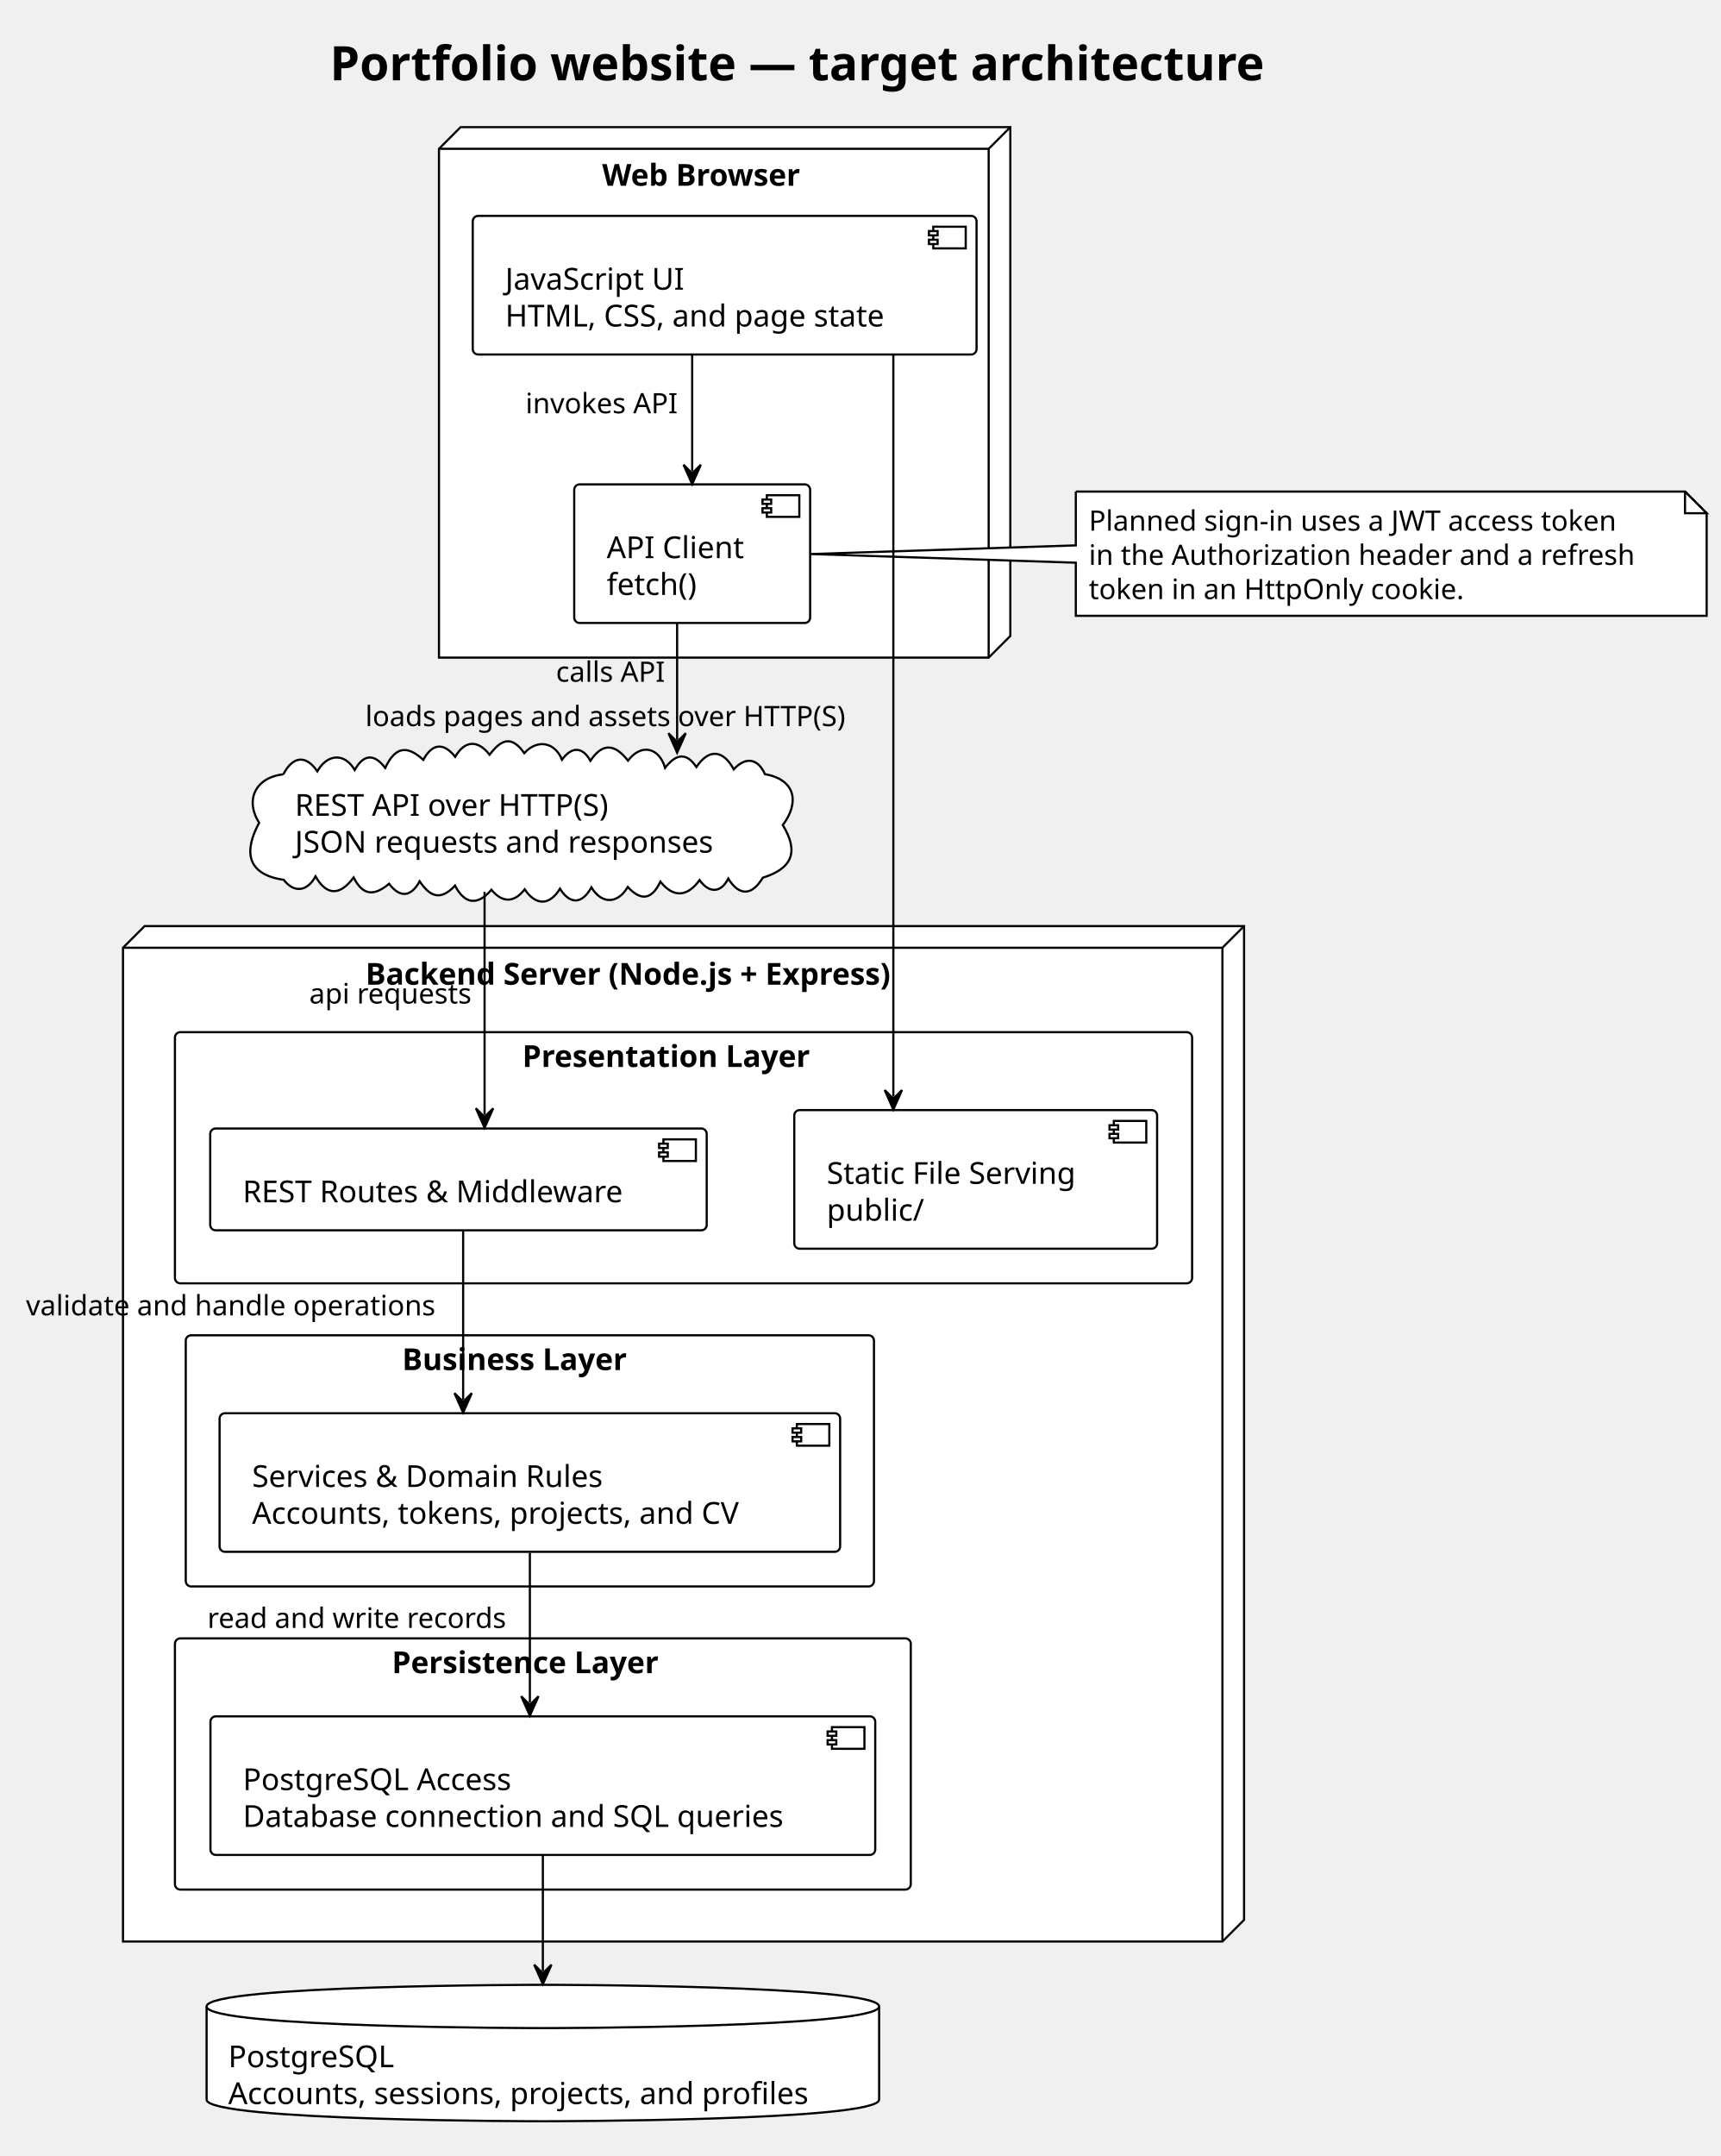
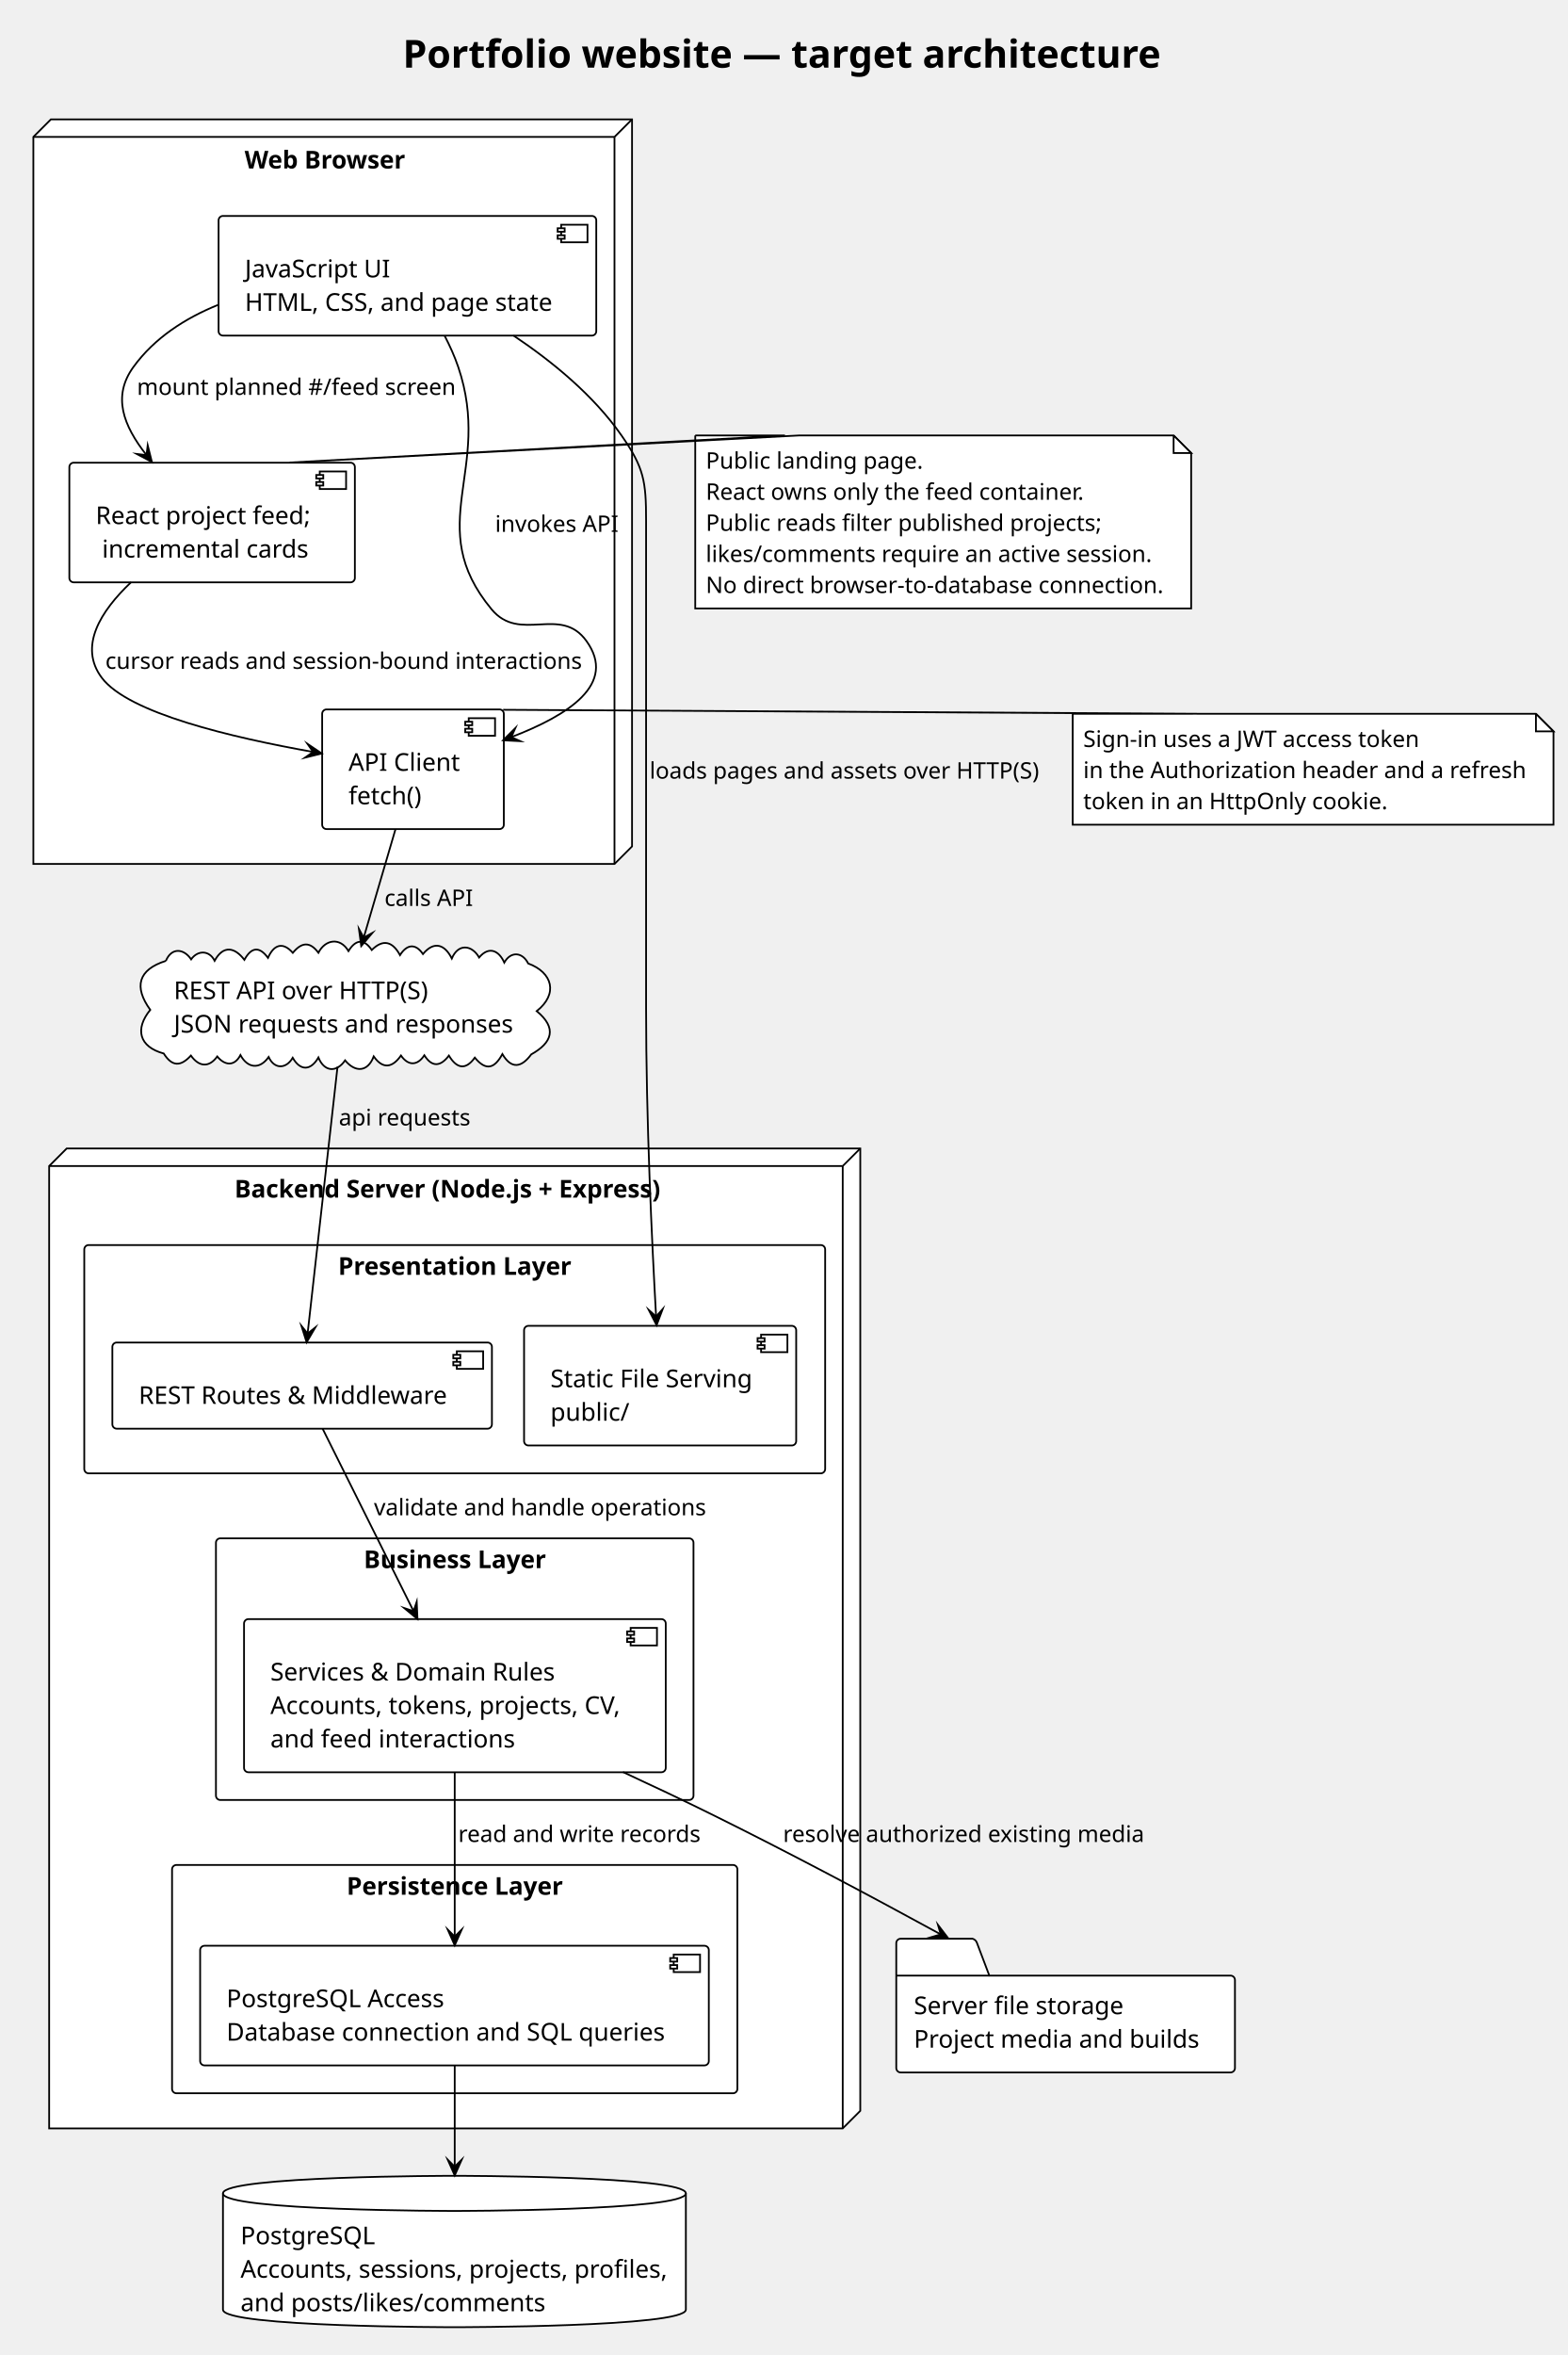
- <svg xmlns="http://www.w3.org/2000/svg" contentStyleType="text/css" data-diagram-type="DESCRIPTION" height="996px" preserveAspectRatio="none" style="width:795px;height:996px;background:#FFFFFF;" version="1.1" viewBox="0 0 795 996" width="795px" zoomAndPan="magnify">
+ <svg xmlns="http://www.w3.org/2000/svg" version="1.1" data-diagram-type="DESCRIPTION" style="width:893px;height:1341px;background:#FFFFFF;" width="893px" height="1341px" viewBox="0 0 893 1341" zoomAndPan="magnify" preserveAspectRatio="none" contentStyleType="text/css">
  <defs />
-   <g>
+   <g font-family="sans-serif" lengthAdjust="spacing">
    <g class="title" data-source-line="2">
-       <text fill="#000000" font-family="Verdana" font-size="22" font-weight="bold" lengthAdjust="spacing" textLength="481.798" x="152.389" y="37.118">Portfolio website — target architecture</text>
+       <text x="229.382" y="38.518" fill="#000" font-size="22" textLength="432.235" font-weight="700" font-family="Verdana">Portfolio website — target architecture</text>
    </g>
-     <g class="cluster" data-entity="Web Browser" data-source-line="8" data-uid="ent0002" id="cluster_Web Browser">
-       <polygon fill="#FFFFFF" points="202.83,68.737,212.83,58.737,466.83,58.737,466.83,293.797,456.83,303.797,202.83,303.797,202.83,68.737" style="stroke:#000000;stroke-width:1;" />
-       <line style="stroke:#000000;stroke-width:1;" x1="456.83" x2="466.83" y1="68.737" y2="58.737" />
-       <line style="stroke:#000000;stroke-width:1;" x1="202.83" x2="456.83" y1="68.737" y2="68.737" />
-       <line style="stroke:#000000;stroke-width:1;" x1="456.83" x2="456.83" y1="68.737" y2="303.797" />
-       <text fill="#000000" font-family="Verdana" font-size="14" font-weight="bold" lengthAdjust="spacing" textLength="105.178" x="278.241" y="85.812">Web Browser</text>
+     <g class="cluster" data-qualified-name="Web Browser" id="ent0001" data-source-line="8">
+       <polygon points="19,77.964,29,67.964,360,67.964,360,481.964,350,491.964,19,491.964,19,77.964" fill="#FFF" style="stroke:#000;stroke-width:1;stroke-linejoin:miter;stroke-miterlimit:10;" />
+       <line x1="350" y1="77.964" x2="360" y2="67.964" style="stroke:#000;stroke-width:1;" />
+       <line x1="19" y1="77.964" x2="350" y2="77.964" style="stroke:#000;stroke-width:1;" />
+       <line x1="350" y1="77.964" x2="350" y2="491.964" style="stroke:#000;stroke-width:1;" />
+       <text x="139.335" y="95.93" fill="#000" font-size="14" textLength="92.33" font-weight="700" font-family="Verdana">Web Browser</text>
    </g>
-     <g class="cluster" data-entity="Backend Server .Node.js . Express." data-source-line="15" data-uid="ent0006" id="cluster_Backend Server .Node.js . Express.">
-       <polygon fill="#FFFFFF" points="56.83,437.827,66.83,427.827,574.83,427.827,574.83,886.917,564.83,896.917,56.83,896.917,56.83,437.827" style="stroke:#000000;stroke-width:1;" />
-       <line style="stroke:#000000;stroke-width:1;" x1="564.83" x2="574.83" y1="437.827" y2="427.827" />
-       <line style="stroke:#000000;stroke-width:1;" x1="56.83" x2="564.83" y1="437.827" y2="437.827" />
-       <line style="stroke:#000000;stroke-width:1;" x1="564.83" x2="564.83" y1="437.827" y2="896.917" />
-       <text fill="#000000" font-family="Verdana" font-size="14" font-weight="bold" lengthAdjust="spacing" textLength="285.899" x="168.88" y="454.902">Backend Server (Node.js + Express)</text>
+     <g class="cluster" data-qualified-name="Backend Server .Node.js . Express." id="ent0006" data-source-line="16">
+       <polygon points="28,663.964,38,653.964,490,653.964,490,1201.964,480,1211.964,28,1211.964,28,663.964" fill="#FFF" style="stroke:#000;stroke-width:1;stroke-linejoin:miter;stroke-miterlimit:10;" />
+       <line x1="480" y1="663.964" x2="490" y2="653.964" style="stroke:#000;stroke-width:1;" />
+       <line x1="28" y1="663.964" x2="480" y2="663.964" style="stroke:#000;stroke-width:1;" />
+       <line x1="480" y1="663.964" x2="480" y2="1211.964" style="stroke:#000;stroke-width:1;" />
+       <text x="133.585" y="681.93" fill="#000" font-size="14" textLength="242.829" font-weight="700" font-family="Verdana">Backend Server (Node.js + Express)</text>
    </g>
-     <g class="cluster" data-entity="Presentation Layer" data-source-line="16" data-uid="ent0007" id="cluster_Presentation Layer">
-       <rect fill="#FFFFFF" height="116.03" rx="2.5" ry="2.5" style="stroke:#000000;stroke-width:1;" width="470" x="80.83" y="476.827" />
-       <text fill="#000000" font-family="Verdana" font-size="14" font-weight="bold" lengthAdjust="spacing" textLength="148.996" x="241.332" y="492.902">Presentation Layer</text>
+     <g class="cluster" data-qualified-name="Backend Server .Node.js . Express..Presentation Layer" id="ent0007" data-source-line="17">
+       <rect x="48" y="708.964" width="422" height="130" fill="#FFF" style="stroke:#000;stroke-width:1;" rx="2.5" ry="2.5" />
+       <text x="192.584" y="725.93" fill="#000" font-size="14" textLength="132.832" font-weight="700" font-family="Verdana">Presentation Layer</text>
    </g>
-     <g class="cluster" data-entity="Business Layer" data-source-line="21" data-uid="ent0010" id="cluster_Business Layer">
-       <rect fill="#FFFFFF" height="116.03" rx="2.5" ry="2.5" style="stroke:#000000;stroke-width:1;" width="318" x="85.83" y="616.857" />
-       <text fill="#000000" font-family="Verdana" font-size="14" font-weight="bold" lengthAdjust="spacing" textLength="118.036" x="185.812" y="632.933">Business Layer</text>
+     <g class="cluster" data-qualified-name="Backend Server .Node.js . Express..Business Layer" id="ent0010" data-source-line="22">
+       <rect x="123" y="875.964" width="272" height="149" fill="#FFF" style="stroke:#000;stroke-width:1;" rx="2.5" ry="2.5" />
+       <text x="207.2" y="892.93" fill="#000" font-size="14" textLength="103.6" font-weight="700" font-family="Verdana">Business Layer</text>
    </g>
-     <g class="cluster" data-entity="Persistence Layer" data-source-line="25" data-uid="ent0012" id="cluster_Persistence Layer">
-       <rect fill="#FFFFFF" height="116.03" rx="2.5" ry="2.5" style="stroke:#000000;stroke-width:1;" width="340" x="80.83" y="756.887" />
-       <text fill="#000000" font-family="Verdana" font-size="14" font-weight="bold" lengthAdjust="spacing" textLength="139.522" x="181.069" y="772.962">Persistence Layer</text>
+     <g class="cluster" data-qualified-name="Backend Server .Node.js . Express..Persistence Layer" id="ent0012" data-source-line="26">
+       <rect x="98" y="1061.964" width="322" height="130" fill="#FFF" style="stroke:#000;stroke-width:1;" rx="2.5" ry="2.5" />
+       <text x="197.435" y="1078.93" fill="#000" font-size="14" textLength="123.13" font-weight="700" font-family="Verdana">Persistence Layer</text>
    </g>
-     <g class="entity" data-entity="UI" data-source-line="9" data-uid="ent0003" id="entity_UI">
-       <rect fill="#FFFFFF" height="64.029" rx="2.5" ry="2.5" style="stroke:#000000;stroke-width:1;" width="232.787" x="218.44" y="99.737" />
-       <rect fill="#FFFFFF" height="10" style="stroke:#000000;stroke-width:1;" width="15" x="431.227" y="104.737" />
-       <rect fill="#FFFFFF" height="2" style="stroke:#000000;stroke-width:1;" width="4" x="429.227" y="106.737" />
-       <rect fill="#FFFFFF" height="2" style="stroke:#000000;stroke-width:1;" width="4" x="429.227" y="110.737" />
-       <text fill="#000000" font-family="Verdana" font-size="14" lengthAdjust="spacing" textLength="93.447" x="233.44" y="133.812">JavaScript UI</text>
-       <text fill="#000000" font-family="Verdana" font-size="14" lengthAdjust="spacing" textLength="192.787" x="233.44" y="150.827">HTML, CSS, and page state</text>
+     <g class="entity" data-qualified-name="Network" id="ent0005" data-source-line="14">
+       <path d="M94.476,547.153 C97.749,539.305 104.75,540.131 108.867,546.285 C112.589,540.988 119.203,540.989 122.246,547.084 C127.224,538.003 133.698,539.366 139.189,546.548 C143.1,539.432 147.572,538.529 152.644,545.435 C155.789,538.247 160.816,535.808 166.783,542.575 C171.71,536.61 176.385,535.853 181.36,542.518 C185.257,534.908 193.721,533.531 198.491,541.561 C202.488,535.059 207.151,534.181 211.75,540.96 C218.389,534.335 223.763,536.358 227.837,543.878 C231.64,537.843 236.512,536.873 240.904,543.259 C247.291,535.565 253.377,537.817 257.343,545.798 C260.964,537.174 268.684,537.893 272.903,545.213 C278.597,538.451 284.253,541.414 287.227,548.108 C290.97,541.505 297.594,542.105 300.842,548.622 C314.744,553.757 318.103,565.909 305.707,575.759 C317.459,585.425 314.551,593.734 302.585,600.394 C297.146,607.762 291.419,609.141 286.15,600.223 C281.723,608.332 276.931,610.108 270.448,602.244 C264.965,609.804 260.013,608.221 255.684,601.085 C251.04,607.248 246.176,607.983 241.698,600.909 C237.702,606.962 232.51,606.98 228.388,601.049 C223.561,607.963 218.152,609.051 212.86,601.549 C209.414,610.661 202.227,610.71 196.568,603.799 C191.634,610.969 184.655,610.318 181.361,602.172 C177.05,609.627 171.204,610.071 166.724,602.333 C162.978,608.73 156.323,609.028 153.018,601.886 C147.904,609.176 141.046,608.326 136.948,600.785 C133.486,607.461 127.925,606.703 123.749,601.584 C118.864,608.29 113.177,607.317 108.737,601.068 C102.911,607.42 98.031,607.455 93.26,599.895 C79.194,596.072 76.705,585.94 85.586,575.034 C76.15,561.969 78.614,552.151 94.476,547.153" style="stroke:#000;stroke-width:1;" fill="#FFF" />
+       <text x="99" y="568.93" fill="#000" font-size="14" textLength="144.801" font-family="Verdana">REST API over HTTP(S)</text>
+       <text x="99" y="587.998" fill="#000" font-size="14" textLength="193.843" font-family="Verdana">JSON requests and responses</text>
    </g>
-     <g class="entity" data-entity="Client" data-source-line="10" data-uid="ent0004" id="entity_Client">
-       <rect fill="#FFFFFF" height="64.029" rx="2.5" ry="2.5" style="stroke:#000000;stroke-width:1;" width="109.002" x="265.33" y="223.767" />
-       <rect fill="#FFFFFF" height="10" style="stroke:#000000;stroke-width:1;" width="15" x="354.332" y="228.767" />
-       <rect fill="#FFFFFF" height="2" style="stroke:#000000;stroke-width:1;" width="4" x="352.332" y="230.767" />
-       <rect fill="#FFFFFF" height="2" style="stroke:#000000;stroke-width:1;" width="4" x="352.332" y="234.767" />
-       <text fill="#000000" font-family="Verdana" font-size="14" lengthAdjust="spacing" textLength="69.002" x="280.33" y="257.842">API Client</text>
-       <text fill="#000000" font-family="Verdana" font-size="14" lengthAdjust="spacing" textLength="47.647" x="280.33" y="274.857">fetch()</text>
+     <g class="entity" data-qualified-name="DB" id="ent0014" data-source-line="31">
+       <path d="M127,1248.964 C127,1238.964 258.828,1238.964 258.828,1238.964 C258.828,1238.964 390.655,1238.964 390.655,1248.964 L390.655,1315.168 C390.655,1325.168 258.828,1325.168 258.828,1325.168 C258.828,1325.168 127,1325.168 127,1315.168 L127,1248.964" style="stroke:#000;stroke-width:1;" fill="#FFF" />
+       <path d="M127,1248.964 C127,1258.964 258.828,1258.964 258.828,1258.964 C258.828,1258.964 390.655,1258.964 390.655,1248.964" style="stroke:#000;stroke-width:1;" fill="none" />
+       <text x="137" y="1277.93" fill="#000" font-size="14" textLength="76.944" font-family="Verdana">PostgreSQL</text>
+       <text x="137" y="1296.998" fill="#000" font-size="14" textLength="243.655" font-family="Verdana">Accounts, sessions, projects, profiles,</text>
+       <text x="137" y="1316.066" fill="#000" font-size="14" textLength="173.697" font-family="Verdana">and posts/likes/comments</text>
    </g>
-     <g class="entity" data-entity="Static" data-source-line="17" data-uid="ent0008" id="entity_Static">
-       <rect fill="#FFFFFF" height="64.029" rx="2.5" ry="2.5" style="stroke:#000000;stroke-width:1;" width="167.654" x="367" y="512.827" />
-       <rect fill="#FFFFFF" height="10" style="stroke:#000000;stroke-width:1;" width="15" x="514.654" y="517.827" />
-       <rect fill="#FFFFFF" height="2" style="stroke:#000000;stroke-width:1;" width="4" x="512.654" y="519.827" />
-       <rect fill="#FFFFFF" height="2" style="stroke:#000000;stroke-width:1;" width="4" x="512.654" y="523.827" />
-       <text fill="#000000" font-family="Verdana" font-size="14" lengthAdjust="spacing" textLength="127.654" x="382" y="546.903">Static File Serving</text>
-       <text fill="#000000" font-family="Verdana" font-size="14" lengthAdjust="spacing" textLength="47.64" x="382" y="563.917">public/</text>
+     <g class="entity" data-qualified-name="Files" id="ent0015" data-source-line="32">
+       <path d="M513,1103.964 L554,1103.964 A3.75,3.75 0 0 1 556.5,1106.464 L563.5,1124.964 L700.903,1124.964 A2.5,2.5 0 0 1 703.403,1127.464 L703.403,1177.6 A2.5,2.5 0 0 1 700.903,1180.1 L513,1180.1 A2.5,2.5 0 0 1 510.5,1177.6 L510.5,1106.464 A2.5,2.5 0 0 1 513,1103.964" style="stroke:#000;stroke-width:1;" fill="#FFF" />
+       <line x1="510.5" y1="1124.964" x2="563.5" y2="1124.964" style="stroke:#000;stroke-width:1;" />
+       <text x="520.5" y="1146.93" fill="#000" font-size="14" textLength="119.742" font-family="Verdana">Server file storage</text>
+       <text x="520.5" y="1165.998" fill="#000" font-size="14" textLength="162.903" font-family="Verdana">Project media and builds</text>
    </g>
-     <g class="entity" data-entity="Routes" data-source-line="18" data-uid="ent0009" id="entity_Routes">
-       <rect fill="#FFFFFF" height="47.015" rx="2.5" ry="2.5" style="stroke:#000000;stroke-width:1;" width="229.41" x="97.13" y="521.337" />
-       <rect fill="#FFFFFF" height="10" style="stroke:#000000;stroke-width:1;" width="15" x="306.54" y="526.337" />
-       <rect fill="#FFFFFF" height="2" style="stroke:#000000;stroke-width:1;" width="4" x="304.54" y="528.337" />
-       <rect fill="#FFFFFF" height="2" style="stroke:#000000;stroke-width:1;" width="4" x="304.54" y="532.337" />
-       <text fill="#000000" font-family="Verdana" font-size="14" lengthAdjust="spacing" textLength="189.41" x="112.13" y="555.413">REST Routes &amp; Middleware</text>
+     <g class="entity" data-qualified-name="GMN26" id="ent0027" data-source-line="46">
+       <path d="M611,406.464 L611,469.582 A0,0 0 0 0 611,469.582 L884.837,469.582 A0,0 0 0 0 884.837,469.582 L884.837,416.464 L874.837,406.464 L687.465,406.464 L286.581,404.172 L679.465,406.464 L611,406.464 A0,0 0 0 0 611,406.464" style="stroke:#000;stroke-width:1;" fill="#FFF" />
+       <path d="M874.837,406.464 L874.837,416.464 L884.837,416.464 L874.837,406.464" style="stroke:#000;stroke-width:1;" fill="#FFF" />
+       <text x="617" y="425.361" fill="#000" font-size="13" textLength="191.399" font-family="Verdana">Sign-in uses a JWT access token</text>
+       <text x="617" y="443.067" fill="#000" font-size="13" textLength="252.837" font-family="Verdana">in the Authorization header and a refresh</text>
+       <text x="617" y="460.773" fill="#000" font-size="13" textLength="173.368" font-family="Verdana">token in an HttpOnly cookie.</text>
    </g>
-     <g class="entity" data-entity="Services" data-source-line="22" data-uid="ent0011" id="entity_Services">
-       <rect fill="#FFFFFF" height="64.029" rx="2.5" ry="2.5" style="stroke:#000000;stroke-width:1;" width="286.736" x="101.46" y="652.857" />
-       <rect fill="#FFFFFF" height="10" style="stroke:#000000;stroke-width:1;" width="15" x="368.196" y="657.857" />
-       <rect fill="#FFFFFF" height="2" style="stroke:#000000;stroke-width:1;" width="4" x="366.196" y="659.857" />
-       <rect fill="#FFFFFF" height="2" style="stroke:#000000;stroke-width:1;" width="4" x="366.196" y="663.857" />
-       <text fill="#000000" font-family="Verdana" font-size="14" lengthAdjust="spacing" textLength="175.957" x="116.46" y="686.933">Services &amp; Domain Rules</text>
-       <text fill="#000000" font-family="Verdana" font-size="14" lengthAdjust="spacing" textLength="246.736" x="116.46" y="703.947">Accounts, tokens, projects, and CV</text>
+     <g class="entity" data-qualified-name="GMN29" id="ent0030" data-source-line="52">
+       <path d="M396,247.964 L396,346.494 A0,0 0 0 0 396,346.494 L678.469,346.494 A0,0 0 0 0 678.469,346.494 L678.469,257.964 L668.469,247.964 L455.08,247.964 L164.995,263.375 L447.08,247.964 L396,247.964 A0,0 0 0 0 396,247.964" style="stroke:#000;stroke-width:1;" fill="#FFF" />
+       <path d="M668.469,247.964 L668.469,257.964 L678.469,257.964 L668.469,247.964" style="stroke:#000;stroke-width:1;" fill="#FFF" />
+       <text x="402" y="266.861" fill="#000" font-size="13" textLength="123.76" font-family="Verdana">Public landing page.</text>
+       <text x="402" y="284.567" fill="#000" font-size="13" textLength="217.659" font-family="Verdana">React owns only the feed container.</text>
+       <text x="402" y="302.273" fill="#000" font-size="13" textLength="226.031" font-family="Verdana">Public reads filter published projects;</text>
+       <text x="402" y="319.979" fill="#000" font-size="13" textLength="254.644" font-family="Verdana">likes/comments require an active session.</text>
+       <text x="402" y="337.685" fill="#000" font-size="13" textLength="261.469" font-family="Verdana">No direct browser-to-database connection.</text>
    </g>
-     <g class="entity" data-entity="Persistence" data-source-line="26" data-uid="ent0013" id="entity_Persistence">
-       <rect fill="#FFFFFF" height="64.029" rx="2.5" ry="2.5" style="stroke:#000000;stroke-width:1;" width="307.176" x="97.24" y="792.887" />
-       <rect fill="#FFFFFF" height="10" style="stroke:#000000;stroke-width:1;" width="15" x="384.416" y="797.887" />
-       <rect fill="#FFFFFF" height="2" style="stroke:#000000;stroke-width:1;" width="4" x="382.416" y="799.887" />
-       <rect fill="#FFFFFF" height="2" style="stroke:#000000;stroke-width:1;" width="4" x="382.416" y="803.887" />
-       <text fill="#000000" font-family="Verdana" font-size="14" lengthAdjust="spacing" textLength="133.178" x="112.24" y="826.962">PostgreSQL Access</text>
-       <text fill="#000000" font-family="Verdana" font-size="14" lengthAdjust="spacing" textLength="267.176" x="112.24" y="843.977">Database connection and SQL queries</text>
+     <g class="entity" data-qualified-name="Web Browser.UI" id="ent0002" data-source-line="9">
+       <rect x="124.5" y="122.964" width="215.125" height="68.136" fill="#FFF" style="stroke:#000;stroke-width:1;" rx="2.5" ry="2.5" />
+       <rect x="319.625" y="127.964" width="15" height="10" fill="#FFF" style="stroke:#000;stroke-width:1;" />
+       <rect x="317.625" y="129.964" width="4" height="2" fill="#FFF" style="stroke:#000;stroke-width:1;" />
+       <rect x="317.625" y="133.964" width="4" height="2" fill="#FFF" style="stroke:#000;stroke-width:1;" />
+       <text x="139.5" y="157.93" fill="#000" font-size="14" textLength="82.726" font-family="Verdana">JavaScript UI</text>
+       <text x="139.5" y="176.998" fill="#000" font-size="14" textLength="175.125" font-family="Verdana">HTML, CSS, and page state</text>
    </g>
-     <g class="entity" data-entity="Network" data-source-line="13" data-uid="ent0005" id="entity_Network">
-       <path d="M130.94,357.691 C135.063,349.683 141.104,348.199 146.627,356.331 C150.975,348.538 158.953,347.331 163.899,355.692 C168.066,348.319 172.893,348.043 177.991,354.76 C182.385,345.424 187.654,343.723 195.578,351.028 C199.648,343.522 204.874,342.733 210.32,349.619 C214.797,341.893 220.854,341.74 226.214,348.661 C231.512,341.676 236.248,339.447 242.254,347.928 C248.228,341.366 256.263,342.69 259.676,350.941 C263.988,345.025 268.99,344.594 272.798,351.46 C278.61,342.717 284.284,343.916 290.176,351.375 C296.336,343.283 304.568,345.316 307.308,354.723 C311.925,348.765 316.796,346.905 321.773,354.334 C327.685,345.567 334.222,346.513 339.026,355.416 C344.396,349.541 350.129,350.152 353.444,357.634 C367.787,360.146 369.428,370.883 361.699,381.145 C369.212,393.563 366.154,401.147 352.438,405.491 C347.598,413.596 341.764,414.319 336.512,405.887 C332.94,412.872 327.479,412.529 323.248,406.562 C317.658,414.258 311.34,415.004 305.13,407.291 C301.271,415.461 296.369,416.537 290.067,409.754 C285.405,417.619 278.086,417.879 273.259,409.929 C269.116,417.521 263.55,418.204 258.738,410.568 C253.899,418.484 247.538,418.429 242.443,410.837 C237.547,417.129 232.118,417.149 227.058,411.042 C220.738,418.474 214.729,417.799 210.247,409.124 C203.616,416.233 198.781,414.373 193.905,407.125 C189.924,414.38 184.888,414.997 179.772,408.272 C172.892,414.029 167.75,413.905 163.395,405.377 C157.432,413.412 151.247,414.341 145.783,404.875 C142.144,411.596 136.14,412.911 131.085,406.452 C113.744,403.911 112.695,393.145 119.734,380.102 C112.832,369.12 118.54,359.021 130.94,357.691" fill="#FFFFFF" style="stroke:#000000;stroke-width:1;" />
-       <text fill="#000000" font-family="Verdana" font-size="14" lengthAdjust="spacing" textLength="165.054" x="136.26" y="376.873">REST API over HTTP(S)</text>
-       <text fill="#000000" font-family="Verdana" font-size="14" lengthAdjust="spacing" textLength="209.139" x="136.26" y="393.887">JSON requests and responses</text>
+     <g class="entity" data-qualified-name="Web Browser.Feed" id="ent0003" data-source-line="10">
+       <rect x="39.5" y="263.464" width="162.626" height="68.136" fill="#FFF" style="stroke:#000;stroke-width:1;" rx="2.5" ry="2.5" />
+       <rect x="182.126" y="268.464" width="15" height="10" fill="#FFF" style="stroke:#000;stroke-width:1;" />
+       <rect x="180.126" y="270.464" width="4" height="2" fill="#FFF" style="stroke:#000;stroke-width:1;" />
+       <rect x="180.126" y="274.464" width="4" height="2" fill="#FFF" style="stroke:#000;stroke-width:1;" />
+       <text x="54.5" y="298.43" fill="#000" font-size="14" textLength="122.626" font-family="Verdana">React project feed;</text>
+       <text x="58.14" y="317.498" fill="#000" font-size="14" textLength="118.132" font-family="Verdana">incremental cards</text>
    </g>
-     <g class="entity" data-entity="DB" data-source-line="30" data-uid="ent0014" id="entity_DB">
-       <path d="M95.46,926.917 C95.46,916.917 250.833,916.917 250.833,916.917 C250.833,916.917 406.206,916.917 406.206,926.917 L406.206,969.947 C406.206,979.947 250.833,979.947 250.833,979.947 C250.833,979.947 95.46,979.947 95.46,969.947 L95.46,926.917" fill="#FFFFFF" style="stroke:#000000;stroke-width:1;" />
-       <path d="M95.46,926.917 C95.46,936.917 250.833,936.917 250.833,936.917 C250.833,936.917 406.206,936.917 406.206,926.917" fill="none" style="stroke:#000000;stroke-width:1;" />
-       <text fill="#000000" font-family="Verdana" font-size="14" lengthAdjust="spacing" textLength="81.17" x="105.46" y="954.992">PostgreSQL</text>
-       <text fill="#000000" font-family="Verdana" font-size="14" lengthAdjust="spacing" textLength="290.746" x="105.46" y="972.007">Accounts, sessions, projects, and profiles</text>
+     <g class="entity" data-qualified-name="Web Browser.Client" id="ent0004" data-source-line="11">
+       <rect x="183.5" y="403.964" width="103.476" height="68.136" fill="#FFF" style="stroke:#000;stroke-width:1;" rx="2.5" ry="2.5" />
+       <rect x="266.976" y="408.964" width="15" height="10" fill="#FFF" style="stroke:#000;stroke-width:1;" />
+       <rect x="264.976" y="410.964" width="4" height="2" fill="#FFF" style="stroke:#000;stroke-width:1;" />
+       <rect x="264.976" y="414.964" width="4" height="2" fill="#FFF" style="stroke:#000;stroke-width:1;" />
+       <text x="198.5" y="438.93" fill="#000" font-size="14" textLength="63.476" font-family="Verdana">API Client</text>
+       <text x="198.5" y="457.998" fill="#000" font-size="14" textLength="41.538" font-family="Verdana">fetch()</text>
    </g>
-     <g class="entity" data-entity="GMN22" data-source-line="41" data-uid="ent0023" id="entity_GMN22">
-       <path d="M497.09,227.087 L497.09,251.947 L374.62,255.947 L497.09,259.947 L497.09,284.485 A0,0 0 0 0 497.09,284.485 L788.576,284.485 A0,0 0 0 0 788.576,284.485 L788.576,237.087 L778.576,227.087 L497.09,227.087 A0,0 0 0 0 497.09,227.087" fill="#FFFFFF" style="stroke:#000000;stroke-width:1;" />
-       <path d="M778.576,227.087 L778.576,237.087 L788.576,237.087 L778.576,227.087" fill="#FFFFFF" style="stroke:#000000;stroke-width:1;" />
-       <text fill="#000000" font-family="Verdana" font-size="13" lengthAdjust="spacing" textLength="266.716" x="503.09" y="245.157">Planned sign-in uses a JWT access token</text>
-       <text fill="#000000" font-family="Verdana" font-size="13" lengthAdjust="spacing" textLength="270.486" x="503.09" y="260.956">in the Authorization header and a refresh</text>
-       <text fill="#000000" font-family="Verdana" font-size="13" lengthAdjust="spacing" textLength="186.907" x="503.09" y="276.756">token in an HttpOnly cookie.</text>
+     <g class="entity" data-qualified-name="Backend Server .Node.js . Express..Presentation Layer.Static" id="ent0008" data-source-line="18">
+       <rect x="298.5" y="754.964" width="154.996" height="68.136" fill="#FFF" style="stroke:#000;stroke-width:1;" rx="2.5" ry="2.5" />
+       <rect x="433.496" y="759.964" width="15" height="10" fill="#FFF" style="stroke:#000;stroke-width:1;" />
+       <rect x="431.496" y="761.964" width="4" height="2" fill="#FFF" style="stroke:#000;stroke-width:1;" />
+       <rect x="431.496" y="765.964" width="4" height="2" fill="#FFF" style="stroke:#000;stroke-width:1;" />
+       <text x="313.5" y="789.93" fill="#000" font-size="14" textLength="114.996" font-family="Verdana">Static File Serving</text>
+       <text x="313.5" y="808.998" fill="#000" font-size="14" textLength="45.024" font-family="Verdana">public/</text>
    </g>
-     <g class="link" data-entity-1="UI" data-entity-2="Client" data-source-line="32" data-uid="lnk15" id="link_UI_Client">
-       <path d="M319.83,164.017 C319.83,182.397 319.83,199.337 319.83,217.687" fill="none" id="UI-to-Client" style="stroke:#000000;stroke-width:1;" />
-       <polygon fill="#000000" points="319.83,223.687,323.83,214.687,319.83,218.687,315.83,214.687,319.83,223.687" style="stroke:#000000;stroke-width:1;" />
-       <text fill="#000000" font-family="Verdana" font-size="13" lengthAdjust="spacing" textLength="76.356" x="242.83" y="190.917">invokes API</text>
+     <g class="entity" data-qualified-name="Backend Server .Node.js . Express..Presentation Layer.Routes" id="ent0009" data-source-line="19">
+       <rect x="64" y="764.464" width="216.189" height="49.068" fill="#FFF" style="stroke:#000;stroke-width:1;" rx="2.5" ry="2.5" />
+       <rect x="260.189" y="769.464" width="15" height="10" fill="#FFF" style="stroke:#000;stroke-width:1;" />
+       <rect x="258.189" y="771.464" width="4" height="2" fill="#FFF" style="stroke:#000;stroke-width:1;" />
+       <rect x="258.189" y="775.464" width="4" height="2" fill="#FFF" style="stroke:#000;stroke-width:1;" />
+       <text x="79" y="799.43" fill="#000" font-size="14" textLength="176.189" font-family="Verdana">REST Routes &amp; Middleware</text>
    </g>
-     <g class="link" data-entity-1="Client" data-entity-2="Network" data-source-line="33" data-uid="lnk16" id="link_Client_Network">
-       <path d="M312.87,288.047 C312.87,306.427 312.87,323.367 312.87,341.717" fill="none" id="Client-to-Network" style="stroke:#000000;stroke-width:1;" />
-       <polygon fill="#000000" points="312.87,347.717,316.87,338.717,312.87,342.717,308.87,338.717,312.87,347.717" style="stroke:#000000;stroke-width:1;" />
-       <text fill="#000000" font-family="Verdana" font-size="13" lengthAdjust="spacing" textLength="55.256" x="256.87" y="314.947">calls API</text>
+     <g class="entity" data-qualified-name="Backend Server .Node.js . Express..Business Layer.Services" id="ent0011" data-source-line="23">
+       <rect x="139" y="921.964" width="240.199" height="87.204" fill="#FFF" style="stroke:#000;stroke-width:1;" rx="2.5" ry="2.5" />
+       <rect x="359.199" y="926.964" width="15" height="10" fill="#FFF" style="stroke:#000;stroke-width:1;" />
+       <rect x="357.199" y="928.964" width="4" height="2" fill="#FFF" style="stroke:#000;stroke-width:1;" />
+       <rect x="357.199" y="932.964" width="4" height="2" fill="#FFF" style="stroke:#000;stroke-width:1;" />
+       <text x="154" y="956.93" fill="#000" font-size="14" textLength="162.049" font-family="Verdana">Services &amp; Domain Rules</text>
+       <text x="154" y="975.998" fill="#000" font-size="14" textLength="200.199" font-family="Verdana">Accounts, tokens, projects, CV,</text>
+       <text x="154" y="995.066" fill="#000" font-size="14" textLength="139.677" font-family="Verdana">and feed interactions</text>
    </g>
-     <g class="link" data-entity-1="UI" data-entity-2="Static" data-source-line="34" data-uid="lnk17" id="link_UI_Static">
-       <path d="M412.78,164.167 C412.78,241.387 412.78,429.517 412.78,506.577" fill="none" id="UI-to-Static" style="stroke:#000000;stroke-width:1;" />
-       <polygon fill="#000000" points="412.78,512.577,416.78,503.577,412.78,507.577,408.78,503.577,412.78,512.577" style="stroke:#000000;stroke-width:1;" />
-       <text fill="#000000" font-family="Verdana" font-size="13" lengthAdjust="spacing" textLength="243.839" x="168.78" y="335.447">loads pages and assets over HTTP(S)</text>
+     <g class="entity" data-qualified-name="Backend Server .Node.js . Express..Persistence Layer.Persistence" id="ent0013" data-source-line="27">
+       <rect x="114" y="1107.964" width="289.731" height="68.136" fill="#FFF" style="stroke:#000;stroke-width:1;" rx="2.5" ry="2.5" />
+       <rect x="383.731" y="1112.964" width="15" height="10" fill="#FFF" style="stroke:#000;stroke-width:1;" />
+       <rect x="381.731" y="1114.964" width="4" height="2" fill="#FFF" style="stroke:#000;stroke-width:1;" />
+       <rect x="381.731" y="1118.964" width="4" height="2" fill="#FFF" style="stroke:#000;stroke-width:1;" />
+       <text x="129" y="1142.93" fill="#000" font-size="14" textLength="124.278" font-family="Verdana">PostgreSQL Access</text>
+       <text x="129" y="1161.998" fill="#000" font-size="14" textLength="249.731" font-family="Verdana">Database connection and SQL queries</text>
    </g>
-     <g class="link" data-entity-1="Network" data-entity-2="Routes" data-source-line="35" data-uid="lnk18" id="link_Network_Routes">
-       <path d="M223.9,412.027 C223.9,444.017 223.9,486.307 223.9,514.997" fill="none" id="Network-to-Routes" style="stroke:#000000;stroke-width:1;" />
-       <polygon fill="#000000" points="223.9,520.997,227.9,511.997,223.9,515.997,219.9,511.997,223.9,520.997" style="stroke:#000000;stroke-width:1;" />
-       <text fill="#000000" font-family="Verdana" font-size="13" lengthAdjust="spacing" textLength="80.076" x="142.9" y="463.587">api requests</text>
+     <g class="link" data-entity-1="ent0002" data-entity-2="ent0004" id="lnk16" data-link-type="dependency">
+       <polygon points="286.567,421.543,296.403,422.045,291.234,419.748,293.531,414.579,286.567,421.543" fill="#000" style="stroke:#000;stroke-width:1;stroke-linejoin:miter;stroke-miterlimit:10;" />
+       <path d="M253.227,191.135 C256.225,196.908 258.972,202.984 261,208.964 C280.882,267.597 240.451,299.331 280,346.964 C296.16,366.428 319.208,344.441 334,364.964 C351.708,389.532 323.693,407.263 291.234,419.748" style="stroke:#000;stroke-width:1;" fill="none" />
+       <text x="282" y="302.861" fill="#000" font-size="13" textLength="70.317" font-family="Verdana">invokes API</text>
    </g>
-     <g class="link" data-entity-1="Routes" data-entity-2="Services" data-source-line="36" data-uid="lnk19" id="link_Routes_Services">
-       <path d="M214,568.597 C214,591.697 214,620.947 214,646.587" fill="none" id="Routes-to-Services" style="stroke:#000000;stroke-width:1;" />
-       <polygon fill="#000000" points="214,652.587,218,643.587,214,647.587,210,643.587,214,652.587" style="stroke:#000000;stroke-width:1;" />
-       <text fill="#000000" font-family="Verdana" font-size="13" lengthAdjust="spacing" textLength="201.595" x="12" y="607.657">validate and handle operations</text>
+     <g class="link" data-entity-1="ent0002" data-entity-2="ent0003" id="lnk17" data-link-type="dependency">
+       <polygon points="86.533,263.089,84.126,253.538,83.447,259.154,77.831,258.476,86.533,263.089" fill="#000" style="stroke:#000;stroke-width:1;stroke-linejoin:miter;stroke-miterlimit:10;" />
+       <path d="M124.346,173.551 C105.408,181.213 87.96,192.471 76,208.964 C63.866,225.697 70.17,242.226 83.447,259.154" style="stroke:#000;stroke-width:1;" fill="none" />
+       <text x="78" y="224.861" fill="#000" font-size="13" textLength="181.857" font-family="Verdana">mount planned #/feed screen</text>
    </g>
-     <g class="link" data-entity-1="Services" data-entity-2="Persistence" data-source-line="37" data-uid="lnk20" id="link_Services_Persistence">
-       <path d="M244.83,717.347 C244.83,739.977 244.83,764.017 244.83,786.597" fill="none" id="Services-to-Persistence" style="stroke:#000000;stroke-width:1;" />
-       <polygon fill="#000000" points="244.83,792.597,248.83,783.597,244.83,787.597,240.83,783.597,244.83,792.597" style="stroke:#000000;stroke-width:1;" />
-       <text fill="#000000" font-family="Verdana" font-size="13" lengthAdjust="spacing" textLength="148.04" x="95.83" y="752.047">read and write records</text>
+     <g class="link" data-entity-1="ent0003" data-entity-2="ent0004" id="lnk18" data-link-type="dependency">
+       <polygon points="183.279,429.06,175.12,423.544,178.356,428.183,173.716,431.42,183.279,429.06" fill="#000" style="stroke:#000;stroke-width:1;stroke-linejoin:miter;stroke-miterlimit:10;" />
+       <path d="M74.675,331.529 C57.277,348.007 44.606,368.166 58,385.964 C73.143,406.086 131.727,419.876 178.356,428.183" style="stroke:#000;stroke-width:1;" fill="none" />
+       <text x="60" y="380.861" fill="#000" font-size="13" textLength="272.025" font-family="Verdana">cursor reads and session-bound interactions</text>
    </g>
-     <g class="link" data-entity-1="Persistence" data-entity-2="DB" data-source-line="38" data-uid="lnk21" id="link_Persistence_DB">
-       <path d="M250.83,857.357 C250.83,875.657 250.83,892.427 250.83,910.617" fill="none" id="Persistence-to-DB" style="stroke:#000000;stroke-width:1;" />
-       <polygon fill="#000000" points="250.83,916.617,254.83,907.617,250.83,911.617,246.83,907.617,250.83,916.617" style="stroke:#000000;stroke-width:1;" />
+     <g class="link" data-entity-1="ent0004" data-entity-2="ent0005" id="lnk19" data-link-type="dependency">
+       <polygon points="205.752,538.708,212.123,531.197,207.159,533.91,204.446,528.946,205.752,538.708" fill="#000" style="stroke:#000;stroke-width:1;stroke-linejoin:miter;stroke-miterlimit:10;" />
+       <path d="M225.259,472.183 C219.303,492.495 213.117,513.591 207.159,533.91" style="stroke:#000;stroke-width:1;" fill="none" />
+       <text x="219" y="515.861" fill="#000" font-size="13" textLength="50.427" font-family="Verdana">calls API</text>
+     </g>
+     <g class="link" data-entity-1="ent0002" data-entity-2="ent0008" id="lnk20" data-link-type="dependency">
+       <polygon points="373.981,754.618,377.469,745.407,373.7,749.626,369.482,745.857,373.981,754.618" fill="#000" style="stroke:#000;stroke-width:1;stroke-linejoin:miter;stroke-miterlimit:10;" />
+       <path d="M292.469,191.078 C314.627,205.883 338.136,225.174 354,247.964 C366.818,266.378 368,274.028 368,296.464 C368,296.464 368,296.464 368,573.964 C368,637.912 371.33,707.541 373.7,749.626" style="stroke:#000;stroke-width:1;" fill="none" />
+       <text x="370" y="443.361" fill="#000" font-size="13" textLength="221.858" font-family="Verdana">loads pages and assets over HTTP(S)</text>
+     </g>
+     <g class="link" data-entity-1="ent0005" data-entity-2="ent0009" id="lnk21" data-link-type="dependency">
+       <polygon points="174.649,764.348,179.627,755.849,175.206,759.379,171.677,754.958,174.649,764.348" fill="#000" style="stroke:#000;stroke-width:1;stroke-linejoin:miter;stroke-miterlimit:10;" />
+       <path d="M192.25,607.402 C187.359,651.014 179.481,721.26 175.206,759.379" style="stroke:#000;stroke-width:1;" fill="none" />
+       <text x="193" y="640.861" fill="#000" font-size="13" textLength="75.231" font-family="Verdana">api requests</text>
+     </g>
+     <g class="link" data-entity-1="ent0009" data-entity-2="ent0011" id="lnk22" data-link-type="dependency">
+       <polygon points="237.789,921.92,237.353,912.08,235.558,917.445,230.193,915.65,237.789,921.92" fill="#000" style="stroke:#000;stroke-width:1;stroke-linejoin:miter;stroke-miterlimit:10;" />
+       <path d="M183.733,813.498 C197.555,841.221 218.554,883.339 235.558,917.445" style="stroke:#000;stroke-width:1;" fill="none" />
+       <text x="213" y="862.861" fill="#000" font-size="13" textLength="189.449" font-family="Verdana">validate and handle operations</text>
+     </g>
+     <g class="link" data-entity-1="ent0011" data-entity-2="ent0013" id="lnk23" data-link-type="dependency">
+       <polygon points="259,1107.73,263,1098.73,259,1102.73,255,1098.73,259,1107.73" fill="#000" style="stroke:#000;stroke-width:1;stroke-linejoin:miter;stroke-miterlimit:10;" />
+       <path d="M259,1009.152 C259,1039.522 259,1074.74 259,1102.73" style="stroke:#000;stroke-width:1;" fill="none" />
+       <text x="261" y="1048.861" fill="#000" font-size="13" textLength="138.814" font-family="Verdana">read and write records</text>
+     </g>
+     <g class="link" data-entity-1="ent0013" data-entity-2="ent0014" id="lnk24" data-link-type="dependency">
+       <polygon points="259,1238.76,263,1229.76,259,1233.76,255,1229.76,259,1238.76" fill="#000" style="stroke:#000;stroke-width:1;stroke-linejoin:miter;stroke-miterlimit:10;" />
+       <path d="M259,1176.019 C259,1194.837 259,1213.604 259,1233.76" style="stroke:#000;stroke-width:1;" fill="none" />
+     </g>
+     <g class="link" data-entity-1="ent0011" data-entity-2="ent0015" id="lnk25" data-link-type="dependency">
+       <polygon points="540.222,1103.885,534.242,1096.059,535.834,1101.487,530.406,1103.08,540.222,1103.885" fill="#000" style="stroke:#000;stroke-width:1;stroke-linejoin:miter;stroke-miterlimit:10;" />
+       <path d="M354.832,1009.06 C371.639,1016.83 388.896,1025.002 405,1032.964 C450.629,1055.525 496.741,1080.128 535.834,1101.487" style="stroke:#000;stroke-width:1;" fill="none" />
+       <text x="446" y="1048.861" fill="#000" font-size="13" textLength="206.297" font-family="Verdana">resolve authorized existing media</text>
    </g>
  </g>
</svg>
